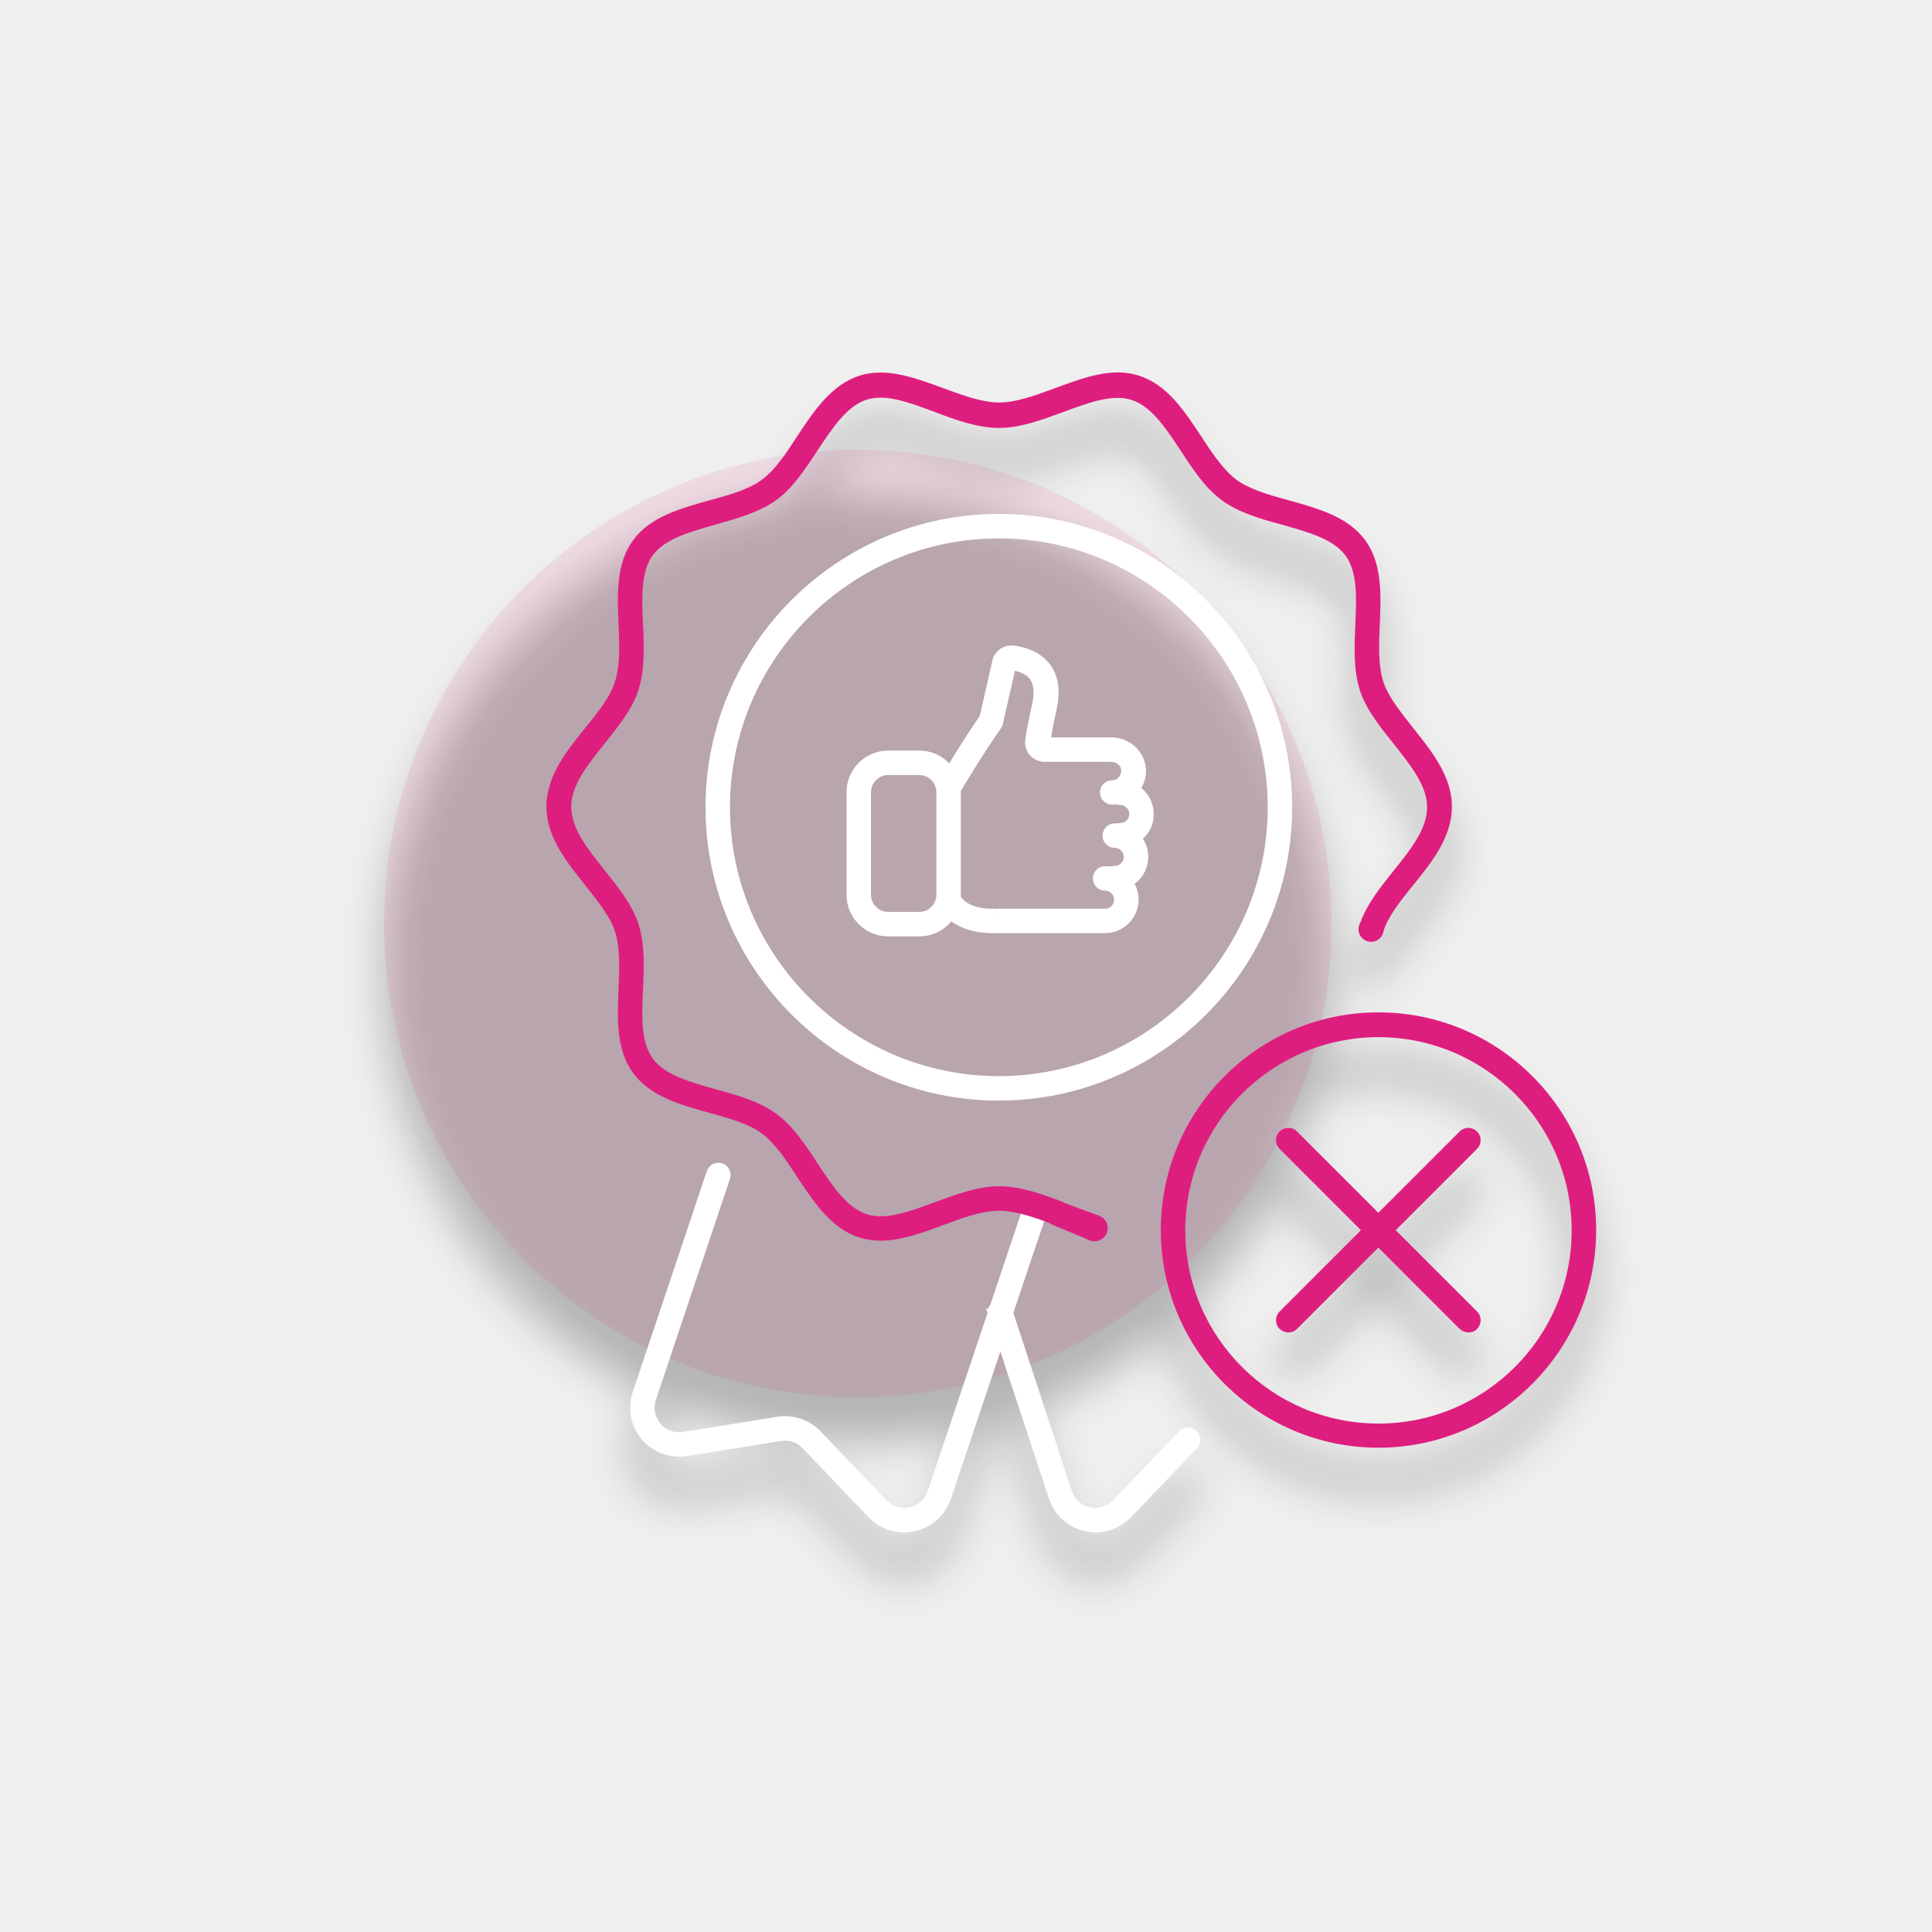
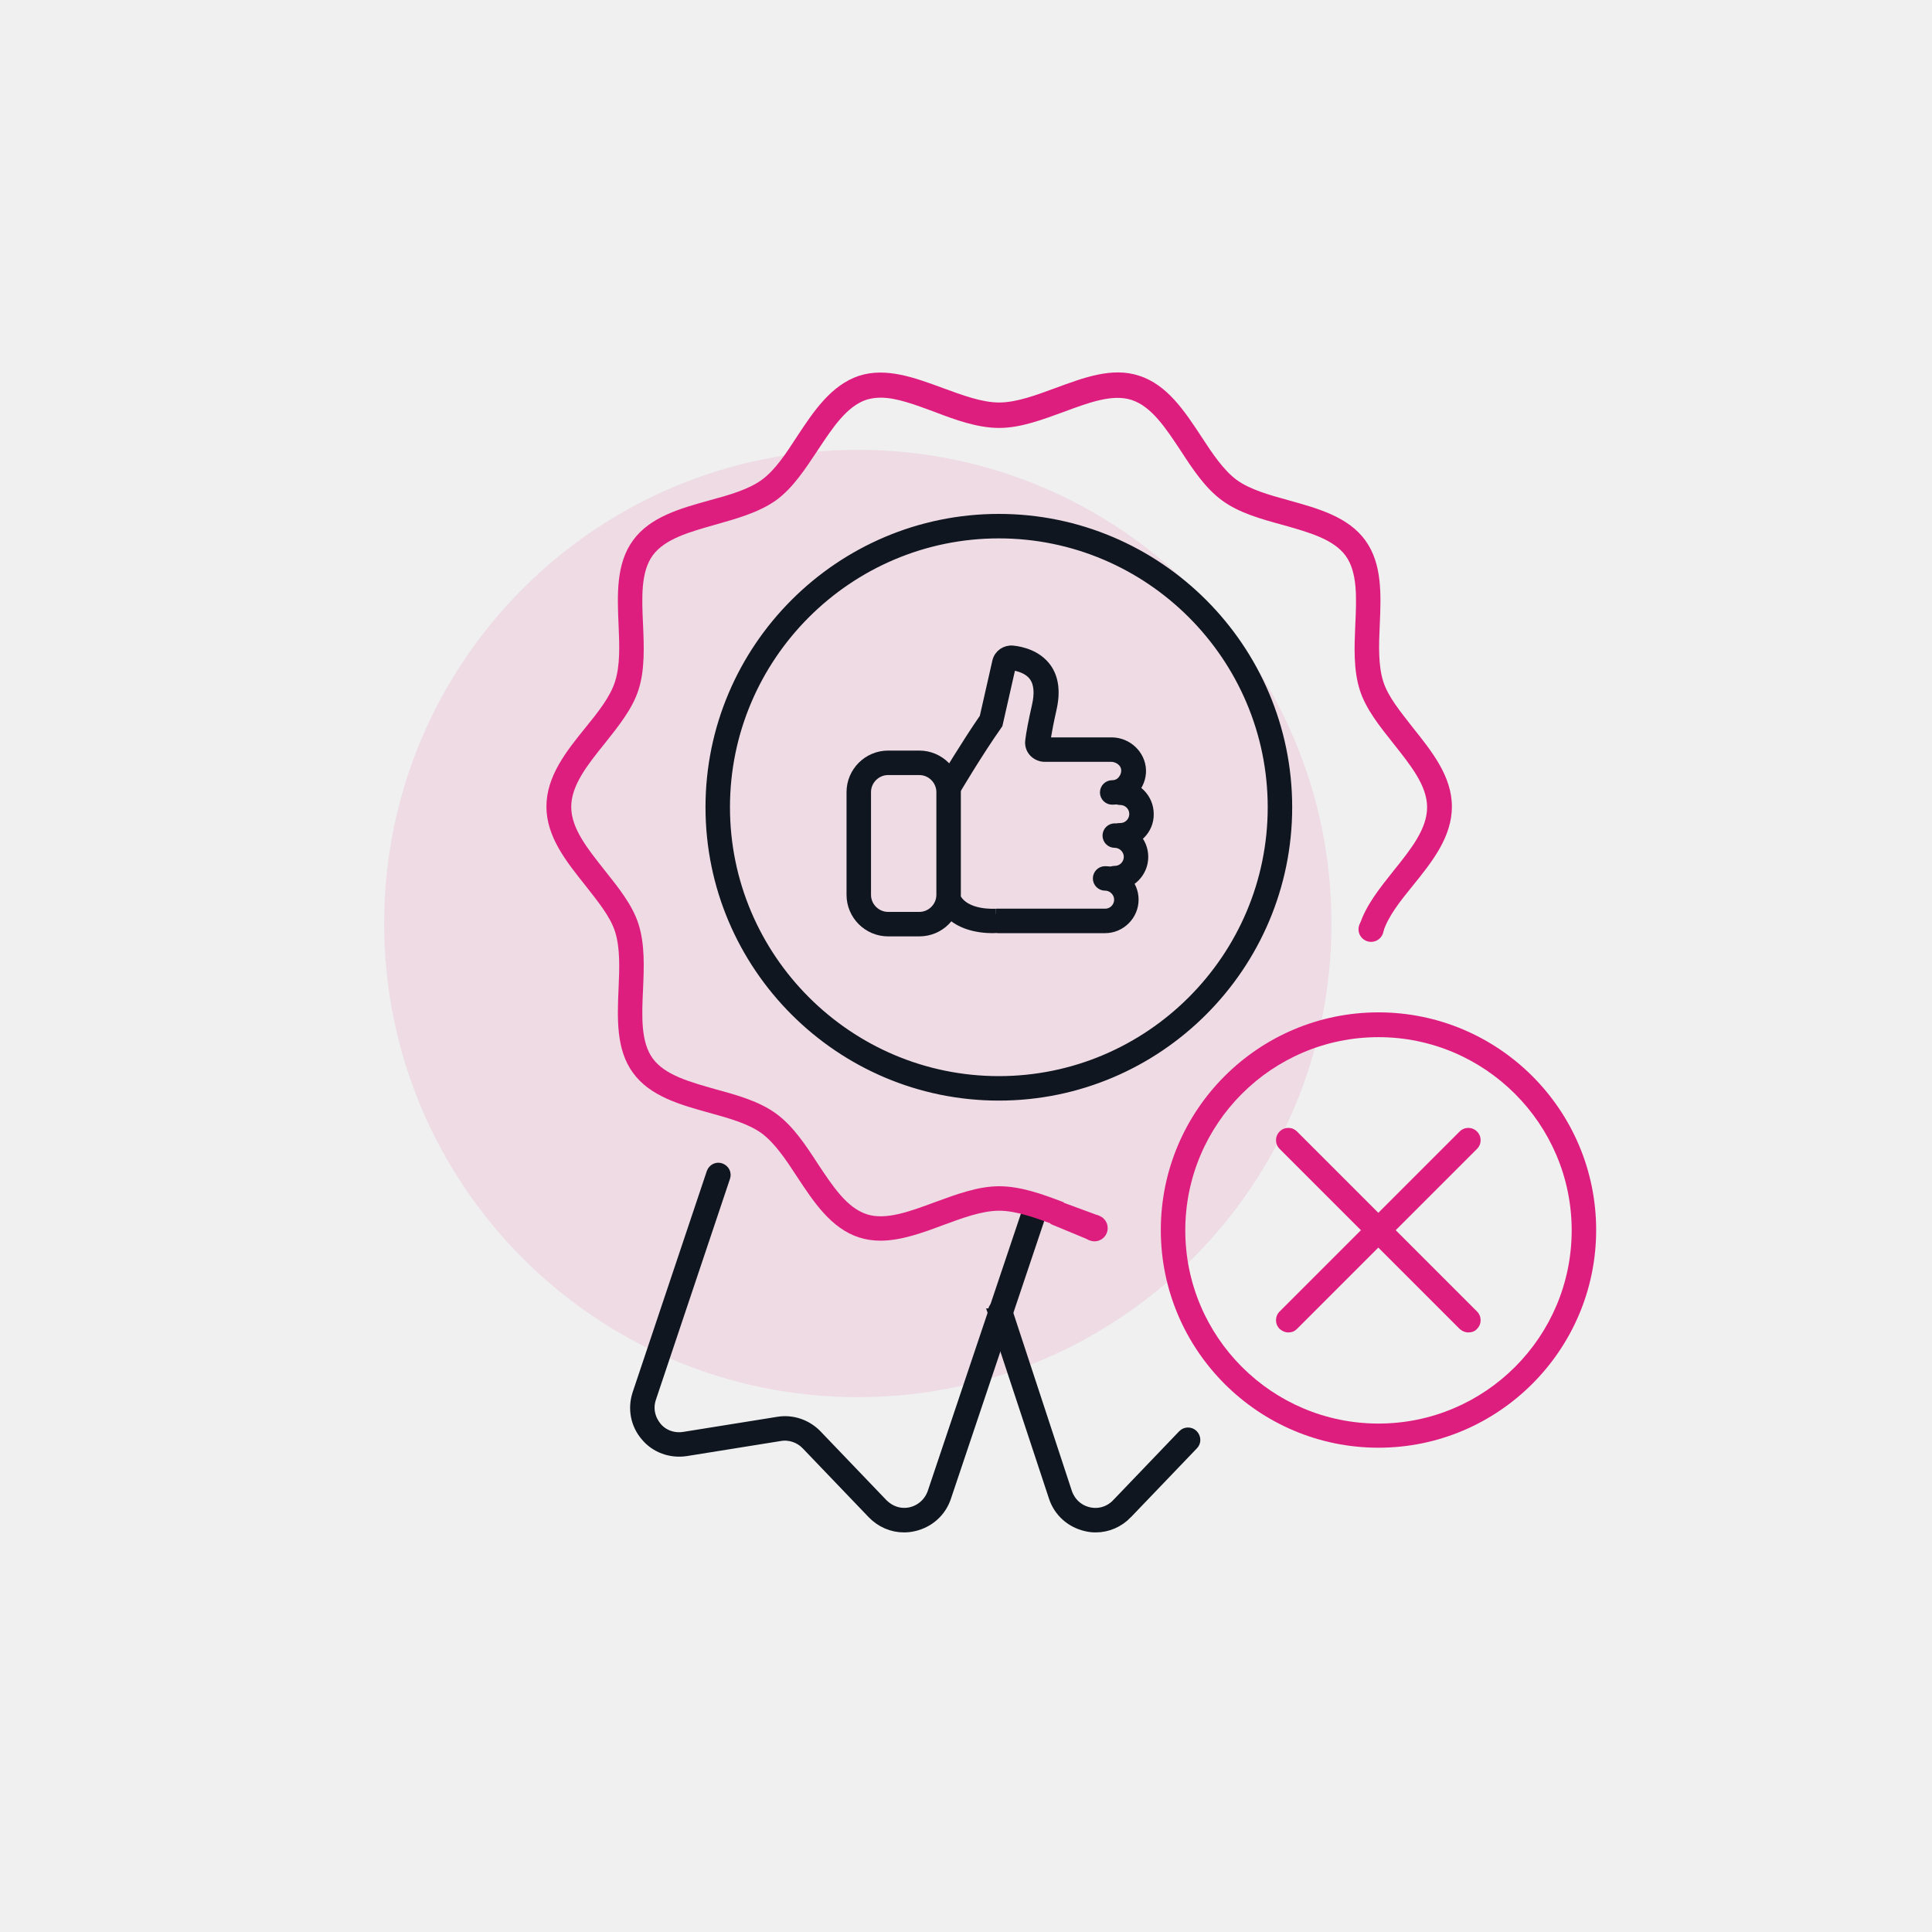
<svg xmlns="http://www.w3.org/2000/svg" width="174" height="174" viewBox="0 0 174 174" fill="none">
-   <g filter="url(#filter0_d)">
-     <path opacity="0.1" d="M77.256 125.831C100.816 125.831 119.915 106.732 119.915 83.172C119.915 59.612 100.816 40.513 77.256 40.513C53.696 40.513 34.597 59.612 34.597 83.172C34.597 106.732 53.696 125.831 77.256 125.831Z" fill="#DE1E7E" />
-     <path d="M58.182 129.311L58.182 129.311L58.177 129.305C57.279 128.254 57.02 126.843 57.459 125.526C57.459 125.525 57.459 125.525 57.459 125.525L64.128 105.635C64.247 105.299 64.581 105.144 64.882 105.249C65.22 105.367 65.376 105.703 65.271 106.004L65.271 106.004L65.269 106.01L58.6 125.899C58.6 125.9 58.6 125.901 58.6 125.902C58.278 126.834 58.5 127.794 59.09 128.524L59.479 128.209L59.09 128.524C59.706 129.284 60.673 129.598 61.585 129.457L61.588 129.457L70.085 128.094L70.087 128.093C71.341 127.889 72.628 128.323 73.532 129.252C73.533 129.253 73.533 129.253 73.533 129.254L79.476 135.457L79.476 135.457L79.483 135.465C80.143 136.124 81.067 136.452 82.033 136.237L82.033 136.237L82.037 136.236C82.96 136.023 83.702 135.35 84.019 134.468L84.019 134.468L84.023 134.458L92.692 108.654C92.692 108.653 92.692 108.652 92.693 108.651C92.812 108.315 93.146 108.16 93.447 108.265C93.785 108.383 93.941 108.719 93.836 109.02L93.836 109.02L93.834 109.026L85.163 134.836L85.162 134.837C84.727 136.145 83.65 137.098 82.305 137.408C81.969 137.486 81.688 137.511 81.403 137.511C80.355 137.511 79.352 137.077 78.602 136.301C78.602 136.301 78.602 136.301 78.601 136.3L72.66 130.099C72.66 130.098 72.66 130.098 72.659 130.097C72.056 129.459 71.138 129.138 70.273 129.282C70.273 129.282 70.272 129.282 70.272 129.282L61.782 130.644C61.782 130.644 61.781 130.644 61.78 130.644C60.408 130.85 59.05 130.357 58.182 129.311Z" fill="white" stroke="white" />
-     <path d="M97.822 137.41L97.822 137.41L97.813 137.408C96.469 137.098 95.393 136.145 94.956 134.838C94.956 134.837 94.956 134.837 94.956 134.837L89.504 118.337L89.505 118.337L89.502 118.329C89.396 118.028 89.553 117.692 89.891 117.574C90.191 117.469 90.525 117.624 90.644 117.959L96.066 134.455L96.066 134.455L96.07 134.468C96.385 135.343 97.094 136.022 98.054 136.237C98.981 136.45 99.943 136.162 100.614 135.456C100.615 135.456 100.615 135.456 100.615 135.455L106.559 129.251L106.559 129.251L106.563 129.246C106.782 129.012 107.181 129 107.41 129.23C107.667 129.487 107.662 129.866 107.439 130.088L107.439 130.088L107.432 130.096L101.488 136.3C101.488 136.301 101.488 136.301 101.488 136.301C100.737 137.077 99.735 137.511 98.687 137.511C98.4 137.511 98.123 137.485 97.822 137.41Z" fill="white" stroke="white" />
-     <path d="M122.467 83.259C123.018 81.519 124.294 79.953 125.512 78.416C127.078 76.473 128.528 74.646 128.528 72.703C128.528 70.76 127.049 68.933 125.512 66.99C124.294 65.453 123.018 63.887 122.467 62.147C121.887 60.32 121.974 58.261 122.061 56.26C122.177 53.824 122.264 51.533 121.191 50.054C120.089 48.546 117.856 47.937 115.507 47.27C113.593 46.748 111.592 46.197 110.055 45.066C108.547 43.964 107.416 42.253 106.343 40.6C104.98 38.541 103.704 36.598 101.906 36.018C100.195 35.467 98.078 36.25 95.816 37.091C93.902 37.787 91.93 38.541 89.987 38.541C88.044 38.541 86.043 37.816 84.158 37.091C82.418 36.453 80.765 35.815 79.315 35.815C78.88 35.815 78.474 35.873 78.068 35.989C76.27 36.569 74.994 38.512 73.631 40.571C72.529 42.224 71.427 43.935 69.919 45.037C68.382 46.139 66.41 46.69 64.467 47.241C62.118 47.908 59.885 48.517 58.783 50.025C57.71 51.504 57.797 53.795 57.913 56.231C58 58.232 58.087 60.32 57.507 62.118C56.956 63.858 55.68 65.424 54.462 66.961C52.896 68.904 51.446 70.731 51.446 72.674C51.446 74.617 52.925 76.444 54.462 78.387C55.68 79.924 56.956 81.49 57.507 83.23C58.087 85.057 58 87.116 57.913 89.117C57.797 91.553 57.71 93.844 58.783 95.323C59.885 96.831 62.118 97.44 64.467 98.107C66.381 98.629 68.382 99.18 69.919 100.311C71.427 101.413 72.558 103.124 73.631 104.777C74.994 106.836 76.27 108.779 78.068 109.359C79.75 109.91 81.896 109.127 84.158 108.286C86.072 107.59 88.044 106.836 89.987 106.836C91.93 106.836 93.931 107.561 95.816 108.286L95.062 110.345C93.322 109.707 91.553 109.04 89.987 109.04C88.421 109.04 86.652 109.707 84.912 110.345C83.056 111.041 81.142 111.737 79.286 111.737C78.648 111.737 78.01 111.65 77.372 111.447C74.849 110.635 73.283 108.257 71.775 105.966C70.76 104.4 69.774 102.95 68.614 102.08C67.425 101.21 65.685 100.717 63.887 100.224C61.277 99.499 58.551 98.745 57.014 96.628C55.477 94.54 55.593 91.727 55.709 89.03C55.796 87.145 55.854 85.347 55.39 83.897C54.955 82.534 53.853 81.2 52.722 79.75C51.011 77.604 49.213 75.371 49.213 72.645C49.213 69.919 50.982 67.686 52.722 65.54C53.882 64.119 54.955 62.756 55.39 61.393C55.854 59.943 55.796 58.174 55.709 56.26C55.593 53.563 55.477 50.75 57.014 48.662C58.551 46.545 61.277 45.791 63.887 45.066C65.714 44.573 67.425 44.08 68.614 43.21C69.803 42.34 70.76 40.89 71.775 39.324C73.283 37.033 74.849 34.684 77.372 33.843C79.808 33.06 82.389 34.017 84.912 34.945C86.652 35.583 88.421 36.25 89.987 36.25C91.553 36.25 93.322 35.583 95.062 34.945C97.585 34.017 100.166 33.031 102.602 33.843C105.125 34.655 106.691 37.033 108.199 39.324C109.214 40.89 110.2 42.34 111.36 43.21C112.549 44.08 114.289 44.573 116.087 45.066C118.697 45.791 121.423 46.545 122.96 48.662C124.497 50.779 124.381 53.563 124.265 56.26C124.178 58.145 124.12 59.943 124.584 61.393C125.019 62.756 126.121 64.09 127.252 65.54C128.963 67.686 130.761 69.919 130.761 72.645C130.761 75.371 128.992 77.604 127.252 79.75C126.092 81.171 125.019 82.534 124.584 83.897L122.467 83.259Z" fill="#DE1E7E" />
-     <path d="M89.958 98.622C75.676 98.622 64.039 86.985 64.039 72.703C64.039 58.421 75.676 46.784 89.958 46.784C104.24 46.784 115.877 58.421 115.877 72.703C115.877 86.985 104.24 98.622 89.958 98.622ZM89.958 47.988C76.342 47.988 65.243 59.087 65.243 72.703C65.243 86.319 76.342 97.418 89.958 97.418C103.574 97.418 114.673 86.319 114.673 72.703C114.673 59.087 103.574 47.988 89.958 47.988Z" fill="white" stroke="white" />
-     <path d="M82.795 83.832H79.982C78.199 83.832 76.741 82.374 76.741 80.591V71.34C76.741 69.557 78.199 68.099 79.982 68.099H82.795C84.578 68.099 86.036 69.557 86.036 71.34V80.591C86.036 82.376 84.604 83.832 82.795 83.832ZM79.982 69.303C78.865 69.303 77.945 70.223 77.945 71.34V80.591C77.945 81.708 78.865 82.628 79.982 82.628H82.795C83.912 82.628 84.832 81.708 84.832 80.591V71.34C84.832 70.223 83.912 69.303 82.795 69.303H79.982Z" fill="white" stroke="white" />
-     <path d="M103.407 73.312H103.407L103.407 73.321C103.431 74.686 102.302 75.828 100.891 75.828C100.558 75.828 100.289 75.559 100.289 75.226C100.289 74.893 100.558 74.624 100.891 74.624C101.643 74.624 102.203 74.011 102.203 73.312C102.203 72.56 101.59 72 100.891 72C100.558 72 100.289 71.731 100.289 71.398C100.289 71.065 100.558 70.796 100.891 70.796C102.294 70.796 103.407 71.932 103.407 73.312Z" fill="white" stroke="white" />
-     <path d="M100.398 79.685C100.065 79.685 99.796 79.416 99.796 79.083C99.796 78.75 100.065 78.481 100.398 78.481C101.149 78.481 101.71 77.868 101.71 77.169C101.71 76.458 101.109 75.857 100.398 75.857C100.065 75.857 99.796 75.588 99.796 75.255C99.796 74.922 100.065 74.653 100.398 74.653C101.8 74.653 102.914 75.789 102.914 77.169C102.914 78.549 101.8 79.685 100.398 79.685Z" fill="white" stroke="white" />
-     <path d="M84.901 81.251L84.901 81.251L84.9 81.247C84.751 80.933 84.895 80.585 85.164 80.472L85.174 80.468L85.184 80.463C85.498 80.314 85.846 80.459 85.959 80.727L85.962 80.735L85.966 80.743C86.42 81.727 87.448 82.097 88.215 82.242C89.004 82.391 89.722 82.338 89.697 82.338H89.813H99.528C100.279 82.338 100.84 81.725 100.84 81.026C100.84 80.315 100.239 79.714 99.528 79.714C99.195 79.714 98.926 79.445 98.926 79.112C98.926 78.779 99.195 78.51 99.528 78.51C100.93 78.51 102.044 79.646 102.044 81.026C102.044 82.403 100.905 83.542 99.528 83.542H89.926C89.88 83.534 89.84 83.531 89.811 83.53C89.756 83.528 89.701 83.53 89.657 83.532C89.629 83.533 89.602 83.534 89.577 83.535C89.511 83.539 89.451 83.542 89.378 83.542C88.828 83.542 87.93 83.479 87.055 83.153C86.186 82.829 85.368 82.259 84.901 81.251Z" fill="white" stroke="white" />
-     <path d="M93.138 67.695C92.895 67.431 92.79 67.086 92.832 66.73C92.916 66.031 93.114 64.979 93.432 63.593L93.432 63.592C93.673 62.537 93.653 61.575 93.181 60.904C92.747 60.276 91.999 60.039 91.529 59.922L91.033 59.798L90.92 60.297L89.809 65.195L89.749 65.286C88.929 66.443 87.982 67.922 87.242 69.111C86.871 69.708 86.55 70.234 86.323 70.613C86.209 70.802 86.118 70.956 86.055 71.064C86.023 71.117 85.998 71.161 85.98 71.193C85.971 71.208 85.963 71.224 85.955 71.237C85.955 71.238 85.954 71.24 85.953 71.242C85.769 71.523 85.415 71.602 85.143 71.435L84.883 71.862L85.143 71.435C84.848 71.255 84.763 70.892 84.932 70.615L84.934 70.611L84.941 70.6C85.096 70.342 87.074 67.043 88.658 64.751L88.713 64.672L88.734 64.578L89.865 59.591C90.009 58.976 90.583 58.58 91.212 58.642C92.007 58.725 93.363 59.049 94.193 60.179C94.835 61.069 95.018 62.27 94.661 63.834L94.661 63.835C94.398 65.004 94.251 65.796 94.162 66.328L94.065 66.91H94.656H100.108C101.503 66.91 102.663 68.013 102.711 69.357C102.735 70.02 102.476 70.676 102.007 71.198C101.49 71.711 100.865 71.971 100.166 71.971C99.833 71.971 99.564 71.702 99.564 71.369C99.564 71.036 99.833 70.767 100.166 70.767C100.531 70.767 100.881 70.625 101.13 70.326C101.337 70.078 101.478 69.764 101.478 69.397C101.478 68.612 100.738 68.114 100.079 68.114H94.105C93.745 68.114 93.388 67.965 93.138 67.695Z" fill="white" stroke="white" />
-     <path d="M98.571 111.795C99.228 111.795 99.76 111.263 99.76 110.606C99.76 109.949 99.228 109.417 98.571 109.417C97.914 109.417 97.382 109.949 97.382 110.606C97.382 111.263 97.914 111.795 98.571 111.795Z" fill="#DE1E7E" />
-     <path d="M123.482 84.825C124.107 84.825 124.613 84.319 124.613 83.694C124.613 83.069 124.107 82.563 123.482 82.563C122.857 82.563 122.351 83.069 122.351 83.694C122.351 84.319 122.857 84.825 123.482 84.825Z" fill="#DE1E7E" />
-     <path d="M95.787 108.315L99.006 109.504L98.165 111.708L94.598 110.229L95.787 108.315Z" fill="#DE1E7E" />
-     <path d="M124.149 130.384C113.332 130.384 104.545 121.597 104.545 110.78C104.545 99.963 113.332 91.176 124.149 91.176C134.966 91.176 143.753 99.963 143.753 110.78C143.753 121.597 134.937 130.384 124.149 130.384ZM124.149 93.409C114.55 93.409 106.749 101.21 106.749 110.809C106.749 120.408 114.55 128.209 124.149 128.209C133.748 128.209 141.549 120.408 141.549 110.809C141.549 101.21 133.719 93.409 124.149 93.409Z" fill="#DE1E7E" />
-     <path d="M116.029 120.002C115.739 120.002 115.478 119.886 115.246 119.683C114.811 119.248 114.811 118.552 115.246 118.117L131.457 101.906C131.892 101.471 132.588 101.471 133.023 101.906C133.458 102.341 133.458 103.037 133.023 103.472L116.812 119.683C116.58 119.915 116.319 120.002 116.029 120.002Z" fill="#DE1E7E" />
-     <path d="M132.24 120.002C131.95 120.002 131.689 119.886 131.457 119.683L115.246 103.472C114.811 103.037 114.811 102.341 115.246 101.906C115.681 101.471 116.377 101.471 116.812 101.906L133.023 118.117C133.458 118.552 133.458 119.248 133.023 119.683C132.82 119.915 132.53 120.002 132.24 120.002Z" fill="#DE1E7E" />
-   </g>
-   <defs>
-     <filter id="filter0_d" x="-4" y="0" width="182" height="182" filterUnits="userSpaceOnUse" color-interpolation-filters="sRGB">
-       <feFlood flood-opacity="0" result="BackgroundImageFix" />
-       <feColorMatrix in="SourceAlpha" type="matrix" values="0 0 0 0 0 0 0 0 0 0 0 0 0 0 0 0 0 0 127 0" />
-       <feOffset dy="4" />
-       <feGaussianBlur stdDeviation="2" />
-       <feColorMatrix type="matrix" values="0 0 0 0 0 0 0 0 0 0 0 0 0 0 0 0 0 0 0.25 0" />
-       <feBlend mode="normal" in2="BackgroundImageFix" result="effect1_dropShadow" />
-       <feBlend mode="normal" in="SourceGraphic" in2="effect1_dropShadow" result="shape" />
-     </filter>
-   </defs>
+   <path opacity="0.1" d="M77.256 125.831C100.816 125.831 119.915 106.732 119.915 83.172C119.915 59.612 100.816 40.513 77.256 40.513C53.696 40.513 34.597 59.612 34.597 83.172C34.597 106.732 53.696 125.831 77.256 125.831Z" fill="#DE1E7E" />
+   <path d="M58.182 129.311L58.182 129.311L58.177 129.305C57.279 128.254 57.02 126.843 57.459 125.526C57.459 125.525 57.459 125.525 57.459 125.525L64.128 105.635C64.247 105.299 64.581 105.144 64.882 105.249C65.22 105.367 65.376 105.703 65.271 106.004L65.271 106.004L65.269 106.01L58.6 125.899C58.6 125.9 58.6 125.901 58.6 125.902C58.278 126.834 58.5 127.794 59.09 128.524L59.479 128.209L59.09 128.524C59.706 129.284 60.673 129.598 61.585 129.457L61.588 129.457L70.085 128.094L70.087 128.093C71.341 127.889 72.628 128.323 73.532 129.252C73.533 129.253 73.533 129.253 73.533 129.254L79.476 135.457L79.476 135.457L79.483 135.465C80.143 136.124 81.067 136.452 82.033 136.237L82.033 136.237L82.037 136.236C82.96 136.023 83.702 135.35 84.019 134.468L84.019 134.468L84.023 134.458L92.692 108.654C92.692 108.653 92.692 108.652 92.693 108.651C92.812 108.315 93.146 108.16 93.447 108.265C93.785 108.383 93.941 108.719 93.836 109.02L93.836 109.02L93.834 109.026L85.163 134.836L85.162 134.837C84.727 136.145 83.65 137.098 82.305 137.408C81.969 137.486 81.688 137.511 81.403 137.511C80.355 137.511 79.352 137.077 78.602 136.301C78.602 136.301 78.602 136.301 78.601 136.3L72.66 130.099C72.66 130.098 72.66 130.098 72.659 130.097C72.056 129.459 71.138 129.138 70.273 129.282C70.273 129.282 70.272 129.282 70.272 129.282L61.782 130.644C61.782 130.644 61.781 130.644 61.78 130.644C60.408 130.85 59.05 130.357 58.182 129.311Z" fill="#0F161F" stroke="#0F161F" />
+   <path d="M97.822 137.41L97.822 137.41L97.813 137.408C96.469 137.098 95.393 136.145 94.956 134.838C94.956 134.837 94.956 134.837 94.956 134.837L89.504 118.337L89.505 118.337L89.502 118.329C89.396 118.028 89.553 117.692 89.891 117.574C90.191 117.469 90.525 117.624 90.644 117.959L96.066 134.455L96.066 134.455L96.07 134.468C96.385 135.343 97.094 136.022 98.054 136.237C98.981 136.45 99.943 136.162 100.614 135.456C100.615 135.456 100.615 135.456 100.615 135.455L106.559 129.251L106.559 129.251L106.563 129.246C106.782 129.012 107.181 129 107.41 129.23C107.667 129.487 107.662 129.866 107.439 130.088L107.439 130.088L107.432 130.096L101.488 136.3C101.488 136.301 101.488 136.301 101.488 136.301C100.737 137.077 99.735 137.511 98.687 137.511C98.4 137.511 98.123 137.485 97.822 137.41Z" fill="#0F161F" stroke="#0F161F" />
+   <path d="M122.467 83.259C123.018 81.519 124.294 79.953 125.512 78.416C127.078 76.473 128.528 74.646 128.528 72.703C128.528 70.76 127.049 68.933 125.512 66.99C124.294 65.453 123.018 63.887 122.467 62.147C121.887 60.32 121.974 58.261 122.061 56.26C122.177 53.824 122.264 51.533 121.191 50.054C120.089 48.546 117.856 47.937 115.507 47.27C113.593 46.748 111.592 46.197 110.055 45.066C108.547 43.964 107.416 42.253 106.343 40.6C104.98 38.541 103.704 36.598 101.906 36.018C100.195 35.467 98.078 36.25 95.816 37.091C93.902 37.787 91.93 38.541 89.987 38.541C88.044 38.541 86.043 37.816 84.158 37.091C82.418 36.453 80.765 35.815 79.315 35.815C78.88 35.815 78.474 35.873 78.068 35.989C76.27 36.569 74.994 38.512 73.631 40.571C72.529 42.224 71.427 43.935 69.919 45.037C68.382 46.139 66.41 46.69 64.467 47.241C62.118 47.908 59.885 48.517 58.783 50.025C57.71 51.504 57.797 53.795 57.913 56.231C58 58.232 58.087 60.32 57.507 62.118C56.956 63.858 55.68 65.424 54.462 66.961C52.896 68.904 51.446 70.731 51.446 72.674C51.446 74.617 52.925 76.444 54.462 78.387C55.68 79.924 56.956 81.49 57.507 83.23C58.087 85.057 58 87.116 57.913 89.117C57.797 91.553 57.71 93.844 58.783 95.323C59.885 96.831 62.118 97.44 64.467 98.107C66.381 98.629 68.382 99.18 69.919 100.311C71.427 101.413 72.558 103.124 73.631 104.777C74.994 106.836 76.27 108.779 78.068 109.359C79.75 109.91 81.896 109.127 84.158 108.286C86.072 107.59 88.044 106.836 89.987 106.836C91.93 106.836 93.931 107.561 95.816 108.286L95.062 110.345C93.322 109.707 91.553 109.04 89.987 109.04C88.421 109.04 86.652 109.707 84.912 110.345C83.056 111.041 81.142 111.737 79.286 111.737C78.648 111.737 78.01 111.65 77.372 111.447C74.849 110.635 73.283 108.257 71.775 105.966C70.76 104.4 69.774 102.95 68.614 102.08C67.425 101.21 65.685 100.717 63.887 100.224C61.277 99.499 58.551 98.745 57.014 96.628C55.477 94.54 55.593 91.727 55.709 89.03C55.796 87.145 55.854 85.347 55.39 83.897C54.955 82.534 53.853 81.2 52.722 79.75C51.011 77.604 49.213 75.371 49.213 72.645C49.213 69.919 50.982 67.686 52.722 65.54C53.882 64.119 54.955 62.756 55.39 61.393C55.854 59.943 55.796 58.174 55.709 56.26C55.593 53.563 55.477 50.75 57.014 48.662C58.551 46.545 61.277 45.791 63.887 45.066C65.714 44.573 67.425 44.08 68.614 43.21C69.803 42.34 70.76 40.89 71.775 39.324C73.283 37.033 74.849 34.684 77.372 33.843C79.808 33.06 82.389 34.017 84.912 34.945C86.652 35.583 88.421 36.25 89.987 36.25C91.553 36.25 93.322 35.583 95.062 34.945C97.585 34.017 100.166 33.031 102.602 33.843C105.125 34.655 106.691 37.033 108.199 39.324C109.214 40.89 110.2 42.34 111.36 43.21C112.549 44.08 114.289 44.573 116.087 45.066C118.697 45.791 121.423 46.545 122.96 48.662C124.497 50.779 124.381 53.563 124.265 56.26C124.178 58.145 124.12 59.943 124.584 61.393C125.019 62.756 126.121 64.09 127.252 65.54C128.963 67.686 130.761 69.919 130.761 72.645C130.761 75.371 128.992 77.604 127.252 79.75C126.092 81.171 125.019 82.534 124.584 83.897L122.467 83.259Z" fill="#DE1E7E" />
+   <path d="M89.958 98.622C75.676 98.622 64.039 86.985 64.039 72.703C64.039 58.421 75.676 46.784 89.958 46.784C104.24 46.784 115.877 58.421 115.877 72.703C115.877 86.985 104.24 98.622 89.958 98.622ZM89.958 47.988C76.342 47.988 65.243 59.087 65.243 72.703C65.243 86.319 76.342 97.418 89.958 97.418C103.574 97.418 114.673 86.319 114.673 72.703C114.673 59.087 103.574 47.988 89.958 47.988Z" fill="#0F161F" stroke="#0F161F" />
+   <path d="M82.795 83.832H79.982C78.199 83.832 76.741 82.374 76.741 80.591V71.34C76.741 69.557 78.199 68.099 79.982 68.099H82.795C84.578 68.099 86.036 69.557 86.036 71.34V80.591C86.036 82.376 84.604 83.832 82.795 83.832ZM79.982 69.303C78.865 69.303 77.945 70.223 77.945 71.34V80.591C77.945 81.708 78.865 82.628 79.982 82.628H82.795C83.912 82.628 84.832 81.708 84.832 80.591V71.34C84.832 70.223 83.912 69.303 82.795 69.303H79.982Z" fill="#0F161F" stroke="#0F161F" />
+   <path d="M103.407 73.312H103.407L103.407 73.321C103.431 74.686 102.302 75.828 100.891 75.828C100.558 75.828 100.289 75.559 100.289 75.226C100.289 74.893 100.558 74.624 100.891 74.624C101.643 74.624 102.203 74.011 102.203 73.312C102.203 72.56 101.59 72 100.891 72C100.558 72 100.289 71.731 100.289 71.398C100.289 71.065 100.558 70.796 100.891 70.796C102.294 70.796 103.407 71.932 103.407 73.312Z" fill="#0F161F" stroke="#0F161F" />
+   <path d="M100.398 79.685C100.065 79.685 99.796 79.416 99.796 79.083C99.796 78.75 100.065 78.481 100.398 78.481C101.15 78.481 101.71 77.868 101.71 77.169C101.71 76.458 101.109 75.857 100.398 75.857C100.065 75.857 99.796 75.588 99.796 75.255C99.796 74.922 100.065 74.653 100.398 74.653C101.801 74.653 102.914 75.789 102.914 77.169C102.914 78.549 101.801 79.685 100.398 79.685Z" fill="#0F161F" stroke="#0F161F" />
+   <path d="M84.902 81.251L84.902 81.251L84.9 81.247C84.751 80.933 84.895 80.585 85.164 80.472L85.174 80.468L85.184 80.463C85.498 80.314 85.846 80.459 85.959 80.727L85.962 80.735L85.966 80.743C86.42 81.727 87.448 82.097 88.216 82.242C89.004 82.391 89.722 82.338 89.697 82.338H89.813H99.528C100.28 82.338 100.84 81.725 100.84 81.026C100.84 80.315 100.239 79.714 99.528 79.714C99.195 79.714 98.926 79.445 98.926 79.112C98.926 78.779 99.195 78.51 99.528 78.51C100.931 78.51 102.044 79.646 102.044 81.026C102.044 82.403 100.905 83.542 99.528 83.542H89.926C89.88 83.534 89.841 83.531 89.811 83.53C89.756 83.528 89.701 83.53 89.657 83.532C89.629 83.533 89.602 83.534 89.577 83.535C89.511 83.539 89.451 83.542 89.378 83.542C88.828 83.542 87.93 83.479 87.055 83.153C86.186 82.829 85.368 82.259 84.902 81.251Z" fill="#0F161F" stroke="#0F161F" />
+   <path d="M93.138 67.695C92.895 67.431 92.79 67.086 92.832 66.73C92.916 66.031 93.115 64.979 93.432 63.593L93.432 63.592C93.674 62.537 93.653 61.575 93.181 60.904C92.748 60.276 91.999 60.039 91.529 59.922L91.033 59.798L90.92 60.297L89.81 65.195L89.749 65.286C88.929 66.443 87.982 67.922 87.242 69.111C86.871 69.708 86.551 70.234 86.323 70.613C86.209 70.802 86.118 70.956 86.055 71.064C86.023 71.117 85.998 71.161 85.98 71.193C85.971 71.208 85.963 71.224 85.956 71.237C85.955 71.238 85.954 71.24 85.953 71.242C85.769 71.523 85.415 71.602 85.144 71.435L84.883 71.862L85.144 71.435C84.848 71.255 84.763 70.892 84.932 70.615L84.935 70.611L84.941 70.6C85.096 70.342 87.074 67.043 88.658 64.751L88.713 64.672L88.734 64.578L89.865 59.591C90.009 58.976 90.583 58.58 91.212 58.642C92.007 58.725 93.364 59.049 94.194 60.179C94.836 61.069 95.018 62.27 94.661 63.834L94.661 63.835C94.398 65.004 94.251 65.796 94.163 66.328L94.066 66.91H94.656H100.108C101.503 66.91 102.663 68.013 102.711 69.357C102.735 70.02 102.476 70.676 102.007 71.198C101.491 71.711 100.866 71.971 100.166 71.971C99.833 71.971 99.564 71.702 99.564 71.369C99.564 71.036 99.833 70.767 100.166 70.767C100.531 70.767 100.881 70.625 101.13 70.326C101.337 70.078 101.478 69.764 101.478 69.397C101.478 68.612 100.738 68.114 100.079 68.114H94.105C93.746 68.114 93.388 67.965 93.138 67.695Z" fill="#0F161F" stroke="#0F161F" />
+   <path d="M98.571 111.795C99.228 111.795 99.76 111.263 99.76 110.606C99.76 109.949 99.228 109.417 98.571 109.417C97.914 109.417 97.382 109.949 97.382 110.606C97.382 111.263 97.914 111.795 98.571 111.795Z" fill="#DE1E7E" />
+   <path d="M123.482 84.825C124.107 84.825 124.613 84.319 124.613 83.694C124.613 83.069 124.107 82.563 123.482 82.563C122.857 82.563 122.351 83.069 122.351 83.694C122.351 84.319 122.857 84.825 123.482 84.825Z" fill="#DE1E7E" />
+   <path d="M95.787 108.315L99.006 109.504L98.165 111.708L94.598 110.229L95.787 108.315Z" fill="#DE1E7E" />
+   <path d="M124.149 130.384C113.332 130.384 104.545 121.597 104.545 110.78C104.545 99.963 113.332 91.176 124.149 91.176C134.966 91.176 143.753 99.963 143.753 110.78C143.753 121.597 134.937 130.384 124.149 130.384ZM124.149 93.409C114.55 93.409 106.749 101.21 106.749 110.809C106.749 120.408 114.55 128.209 124.149 128.209C133.748 128.209 141.549 120.408 141.549 110.809C141.549 101.21 133.719 93.409 124.149 93.409Z" fill="#DE1E7E" />
+   <path d="M116.029 120.002C115.739 120.002 115.478 119.886 115.246 119.683C114.811 119.248 114.811 118.552 115.246 118.117L131.457 101.906C131.892 101.471 132.588 101.471 133.023 101.906C133.458 102.341 133.458 103.037 133.023 103.472L116.812 119.683C116.58 119.915 116.319 120.002 116.029 120.002Z" fill="#DE1E7E" />
+   <path d="M132.24 120.002C131.95 120.002 131.689 119.886 131.457 119.683L115.246 103.472C114.811 103.037 114.811 102.341 115.246 101.906C115.681 101.471 116.377 101.471 116.812 101.906L133.023 118.117C133.458 118.552 133.458 119.248 133.023 119.683C132.82 119.915 132.53 120.002 132.24 120.002Z" fill="#DE1E7E" />
</svg>
